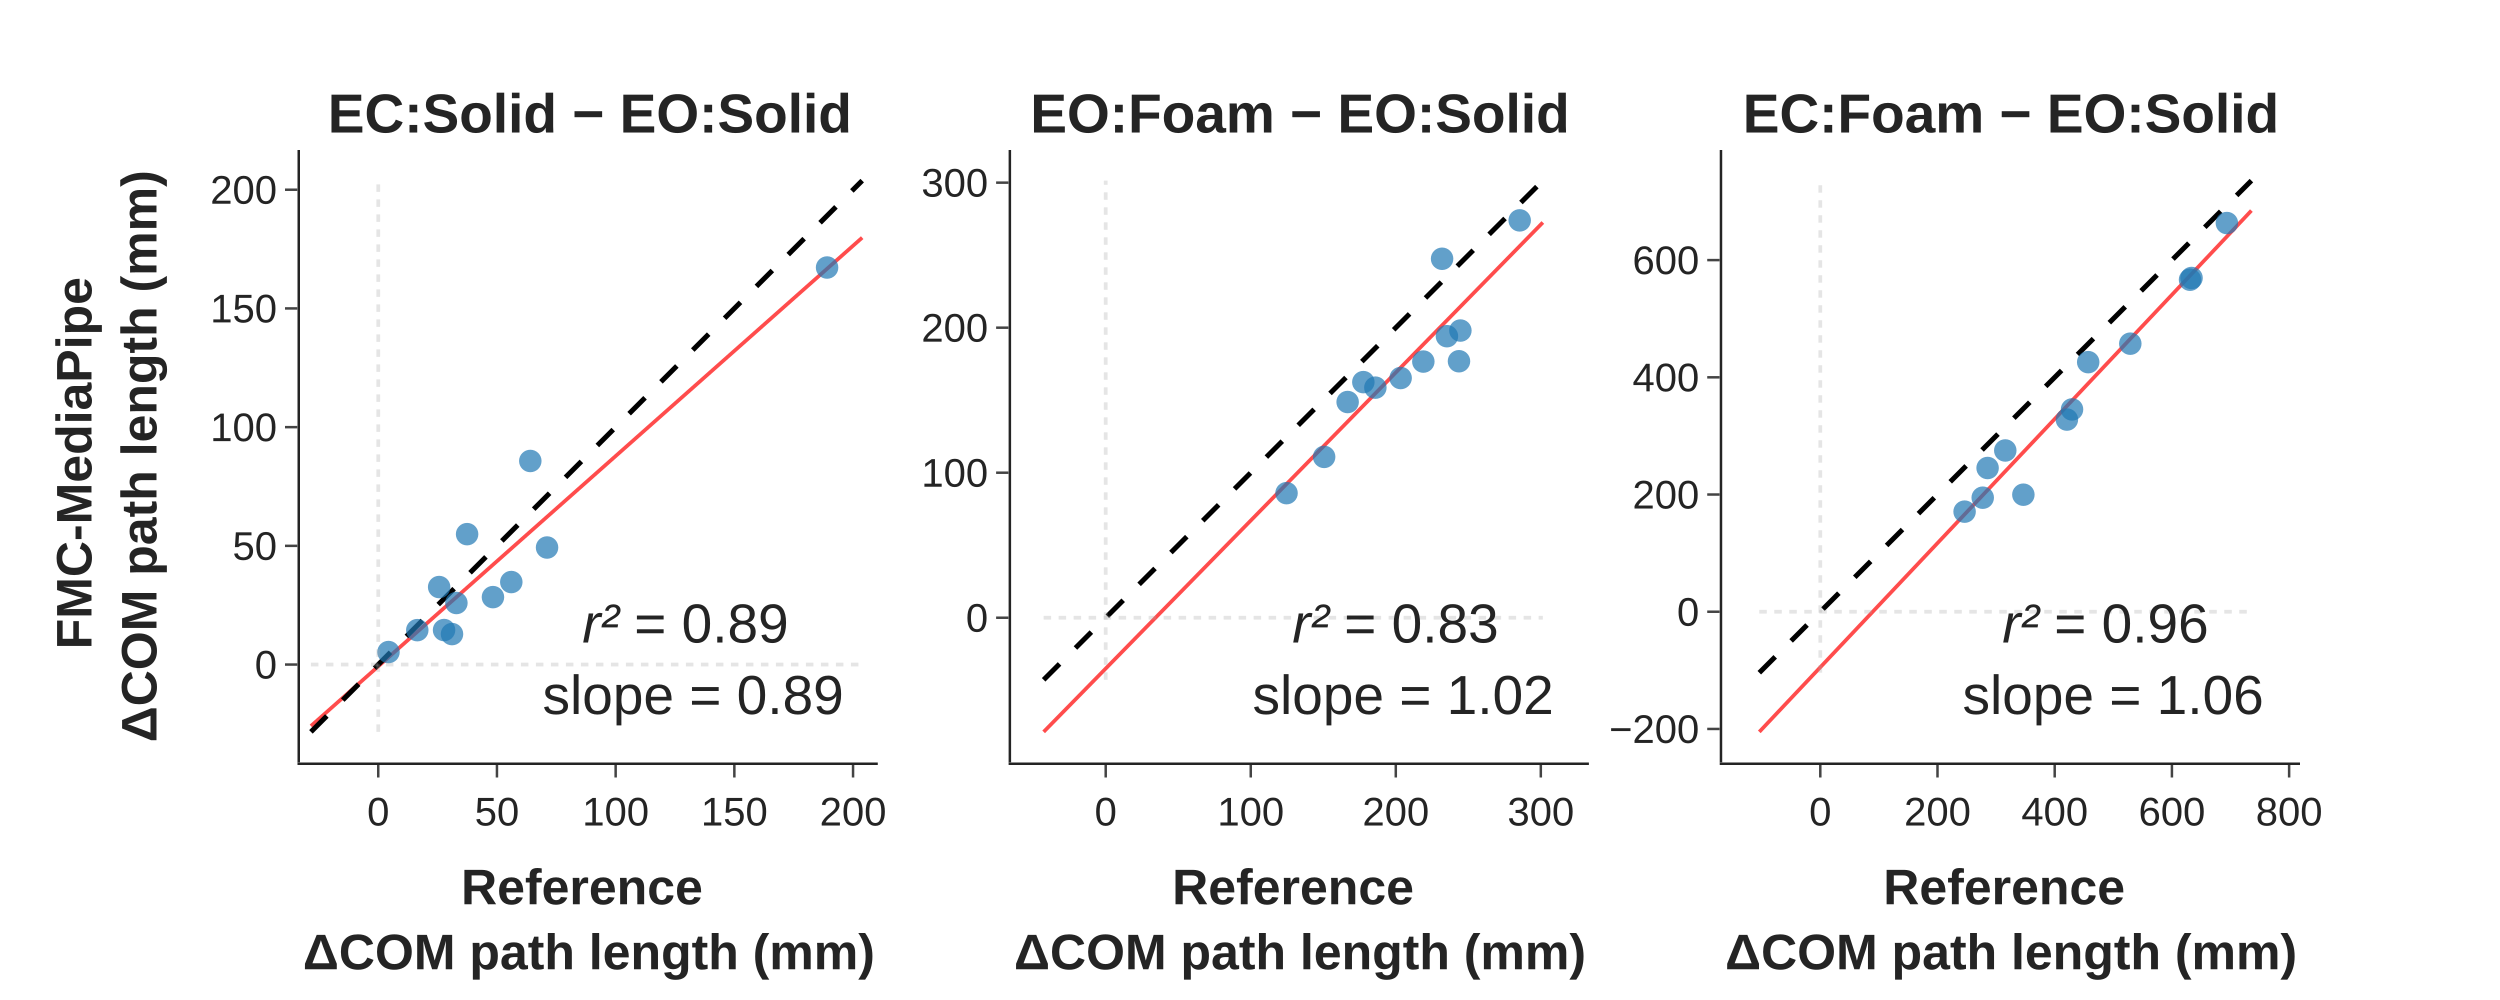
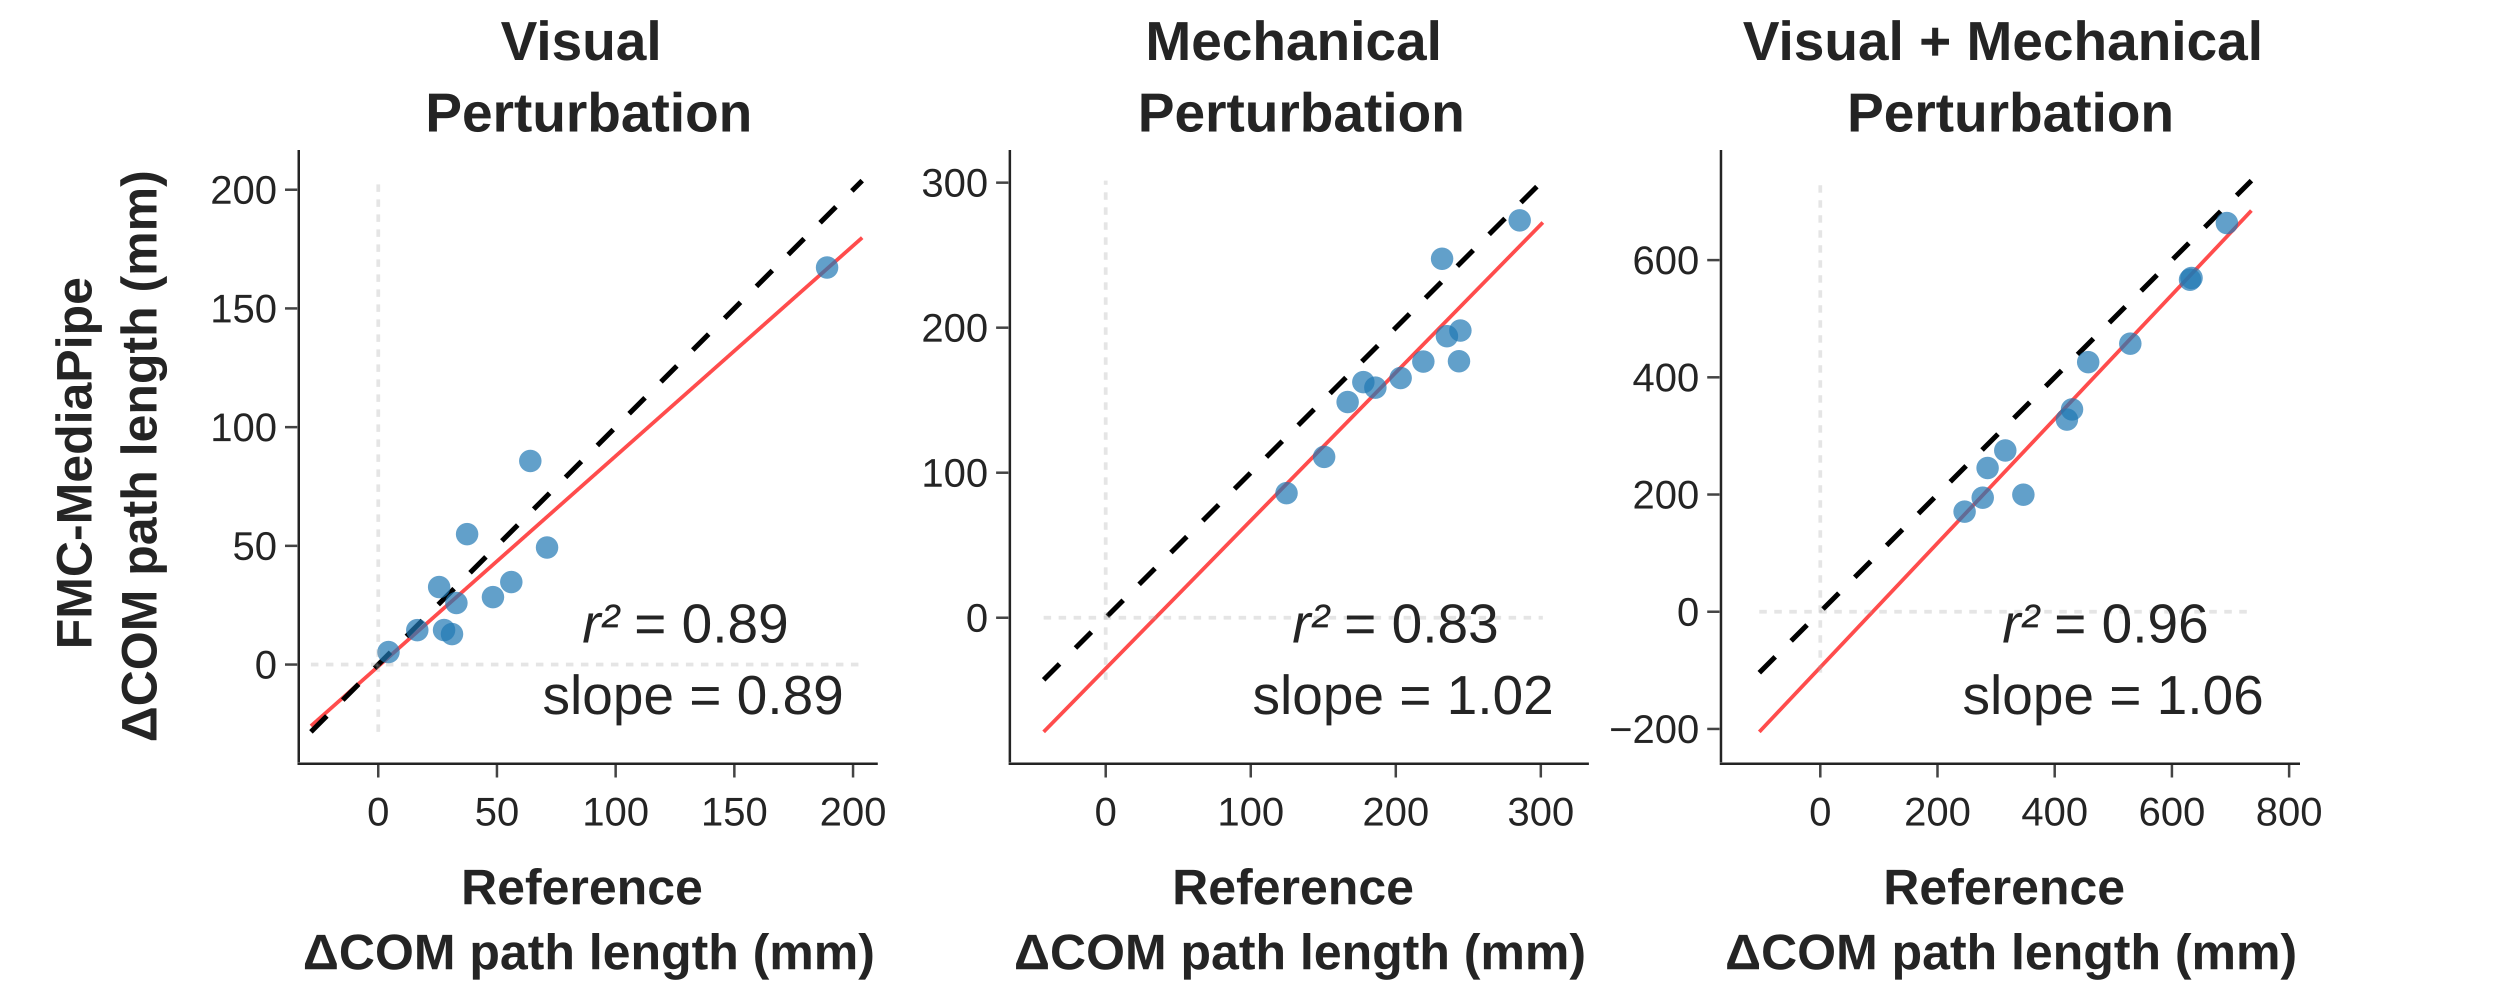
<svg xmlns="http://www.w3.org/2000/svg" class="main-svg" width="3000" height="1200" style="" viewBox="0 0 1000 400">
  <rect x="0" y="0" width="1000" height="400" style="fill: rgb(255, 255, 255); fill-opacity: 1;" />
-   <defs id="defs-e19a13">
+   <defs id="defs-99c107">
    <g class="clips">
-       <clipPath id="clipe19a13xyplot" class="plotclip">
+       <clipPath id="clip99c107xyplot" class="plotclip">
        <rect width="231.111" height="245" />
      </clipPath>
-       <clipPath id="clipe19a13x2y2plot" class="plotclip">
+       <clipPath id="clip99c107x2y2plot" class="plotclip">
        <rect width="231.111" height="245" />
      </clipPath>
-       <clipPath id="clipe19a13x3y3plot" class="plotclip">
+       <clipPath id="clip99c107x3y3plot" class="plotclip">
        <rect width="231.111" height="245" />
      </clipPath>
-       <clipPath class="axesclip" id="clipe19a13x">
+       <clipPath class="axesclip" id="clip99c107x">
        <rect x="120" y="0" width="231.111" height="400" />
      </clipPath>
-       <clipPath class="axesclip" id="clipe19a13y">
+       <clipPath class="axesclip" id="clip99c107y">
        <rect x="0" y="60" width="1000" height="245" />
      </clipPath>
-       <clipPath class="axesclip" id="clipe19a13xy">
+       <clipPath class="axesclip" id="clip99c107xy">
        <rect x="120" y="60" width="231.111" height="245" />
      </clipPath>
-       <clipPath class="axesclip" id="clipe19a13y2">
+       <clipPath class="axesclip" id="clip99c107y2">
        <rect x="0" y="60" width="1000" height="245" />
      </clipPath>
-       <clipPath class="axesclip" id="clipe19a13xy2">
+       <clipPath class="axesclip" id="clip99c107xy2">
        <rect x="120" y="60" width="231.111" height="245" />
      </clipPath>
-       <clipPath class="axesclip" id="clipe19a13y3">
+       <clipPath class="axesclip" id="clip99c107y3">
        <rect x="0" y="60" width="1000" height="245" />
      </clipPath>
-       <clipPath class="axesclip" id="clipe19a13xy3">
+       <clipPath class="axesclip" id="clip99c107xy3">
        <rect x="120" y="60" width="231.111" height="245" />
      </clipPath>
-       <clipPath class="axesclip" id="clipe19a13x2">
+       <clipPath class="axesclip" id="clip99c107x2">
        <rect x="404.444" y="0" width="231.111" height="400" />
      </clipPath>
-       <clipPath class="axesclip" id="clipe19a13x2y">
+       <clipPath class="axesclip" id="clip99c107x2y">
        <rect x="404.444" y="60" width="231.111" height="245" />
      </clipPath>
-       <clipPath class="axesclip" id="clipe19a13x2y2">
+       <clipPath class="axesclip" id="clip99c107x2y2">
        <rect x="404.444" y="60" width="231.111" height="245" />
      </clipPath>
-       <clipPath class="axesclip" id="clipe19a13x2y3">
+       <clipPath class="axesclip" id="clip99c107x2y3">
        <rect x="404.444" y="60" width="231.111" height="245" />
      </clipPath>
-       <clipPath class="axesclip" id="clipe19a13x3">
+       <clipPath class="axesclip" id="clip99c107x3">
        <rect x="688.889" y="0" width="231.111" height="400" />
      </clipPath>
-       <clipPath class="axesclip" id="clipe19a13x3y">
+       <clipPath class="axesclip" id="clip99c107x3y">
        <rect x="688.889" y="60" width="231.111" height="245" />
      </clipPath>
-       <clipPath class="axesclip" id="clipe19a13x3y2">
+       <clipPath class="axesclip" id="clip99c107x3y2">
        <rect x="688.889" y="60" width="231.111" height="245" />
      </clipPath>
-       <clipPath class="axesclip" id="clipe19a13x3y3">
+       <clipPath class="axesclip" id="clip99c107x3y3">
        <rect x="688.889" y="60" width="231.111" height="245" />
      </clipPath>
    </g>
    <g class="gradients" />
    <g class="patterns" />
  </defs>
  <g class="bglayer" />
  <g class="layer-below">
    <g class="imagelayer" />
    <g class="shapelayer" />
  </g>
  <g class="cartesianlayer">
    <g class="subplot xy">
      <g class="layer-subplot">
        <g class="shapelayer" />
        <g class="imagelayer" />
      </g>
      <g class="minor-gridlayer">
        <g class="x" />
        <g class="y" />
      </g>
      <g class="gridlayer">
        <g class="x" />
        <g class="y" />
      </g>
      <g class="zerolinelayer" />
      <g class="layer-between">
        <g class="shapelayer" />
        <g class="imagelayer" />
      </g>
      <path class="xlines-below" />
      <path class="ylines-below" />
      <g class="overlines-below" />
      <g class="xaxislayer-below" />
      <g class="yaxislayer-below" />
      <g class="overaxes-below" />
      <g class="overplot">
-         <g class="xy" transform="translate(120,60)" clip-path="url(#clipe19a13xyplot)">
+         <g class="xy" transform="translate(120,60)" clip-path="url(#clip99c107xyplot)">
          <g class="scatterlayer mlayer">
-             <g class="trace scatter traceb7f8ec" style="stroke-miterlimit: 2; opacity: 0.7;">
+             <g class="trace scatter trace723221" style="stroke-miterlimit: 2; opacity: 0.7;">
              <g class="fills" />
              <g class="errorbars" />
              <g class="lines">
                <path class="js-line" d="M4.37,230.4L224.87,35.06" style="vector-effect: none; fill: none; stroke: rgb(255, 0, 0); stroke-opacity: 1; stroke-width: 1.5px; opacity: 1;" />
              </g>
              <g class="points" />
              <g class="text" />
            </g>
-             <g class="trace scatter trace1cccd8" style="stroke-miterlimit: 2; opacity: 1;">
+             <g class="trace scatter trace7d276e" style="stroke-miterlimit: 2; opacity: 1;">
              <g class="fills" />
              <g class="errorbars" />
              <g class="lines">
                <path class="js-line" d="M4.37,232.75L224.87,12.25" style="vector-effect: none; fill: none; stroke: rgb(0, 0, 0); stroke-opacity: 1; stroke-dasharray: 9px, 9px; stroke-width: 2px; opacity: 1;" />
              </g>
              <g class="points" />
              <g class="text" />
            </g>
-             <g class="trace scatter trace5dbaef" style="stroke-miterlimit: 2; opacity: 1;">
+             <g class="trace scatter trace56e8c5" style="stroke-miterlimit: 2; opacity: 1;">
              <g class="fills" />
              <g class="errorbars" />
              <g class="lines" />
              <g class="points">
                <path class="point" transform="translate(35.4,200.82)" d="M4.5,0A4.5,4.5 0 1,1 0,-4.5A4.5,4.5 0 0,1 4.5,0Z" style="opacity: 0.7; stroke-width: 0px; fill: rgb(31, 119, 180); fill-opacity: 1;" />
                <path class="point" transform="translate(60.8,193.63)" d="M4.5,0A4.5,4.5 0 1,1 0,-4.5A4.5,4.5 0 0,1 4.5,0Z" style="opacity: 0.7; stroke-width: 0px; fill: rgb(31, 119, 180); fill-opacity: 1;" />
                <path class="point" transform="translate(98.82,159.01)" d="M4.5,0A4.5,4.5 0 1,1 0,-4.5A4.5,4.5 0 0,1 4.5,0Z" style="opacity: 0.7; stroke-width: 0px; fill: rgb(31, 119, 180); fill-opacity: 1;" />
                <path class="point" transform="translate(62.56,181.2)" d="M4.5,0A4.5,4.5 0 1,1 0,-4.5A4.5,4.5 0 0,1 4.5,0Z" style="opacity: 0.7; stroke-width: 0px; fill: rgb(31, 119, 180); fill-opacity: 1;" />
                <path class="point" transform="translate(46.91,192.06)" d="M4.5,0A4.5,4.5 0 1,1 0,-4.5A4.5,4.5 0 0,1 4.5,0Z" style="opacity: 0.7; stroke-width: 0px; fill: rgb(31, 119, 180); fill-opacity: 1;" />
                <path class="point" transform="translate(84.52,172.82)" d="M4.5,0A4.5,4.5 0 1,1 0,-4.5A4.5,4.5 0 0,1 4.5,0Z" style="opacity: 0.7; stroke-width: 0px; fill: rgb(31, 119, 180); fill-opacity: 1;" />
                <path class="point" transform="translate(210.83,47.01)" d="M4.5,0A4.5,4.5 0 1,1 0,-4.5A4.5,4.5 0 0,1 4.5,0Z" style="opacity: 0.7; stroke-width: 0px; fill: rgb(31, 119, 180); fill-opacity: 1;" />
                <path class="point" transform="translate(55.66,174.82)" d="M4.5,0A4.5,4.5 0 1,1 0,-4.5A4.5,4.5 0 0,1 4.5,0Z" style="opacity: 0.7; stroke-width: 0px; fill: rgb(31, 119, 180); fill-opacity: 1;" />
                <path class="point" transform="translate(57.62,192.02)" d="M4.5,0A4.5,4.5 0 1,1 0,-4.5A4.5,4.5 0 0,1 4.5,0Z" style="opacity: 0.7; stroke-width: 0px; fill: rgb(31, 119, 180); fill-opacity: 1;" />
                <path class="point" transform="translate(66.84,153.66)" d="M4.5,0A4.5,4.5 0 1,1 0,-4.5A4.5,4.5 0 0,1 4.5,0Z" style="opacity: 0.7; stroke-width: 0px; fill: rgb(31, 119, 180); fill-opacity: 1;" />
                <path class="point" transform="translate(77.18,178.85)" d="M4.5,0A4.5,4.5 0 1,1 0,-4.5A4.5,4.5 0 0,1 4.5,0Z" style="opacity: 0.7; stroke-width: 0px; fill: rgb(31, 119, 180); fill-opacity: 1;" />
                <path class="point" transform="translate(92.12,124.39)" d="M4.5,0A4.5,4.5 0 1,1 0,-4.5A4.5,4.5 0 0,1 4.5,0Z" style="opacity: 0.7; stroke-width: 0px; fill: rgb(31, 119, 180); fill-opacity: 1;" />
              </g>
              <g class="text" />
            </g>
          </g>
        </g>
      </g>
      <path class="xlines-above crisp" d="M119,305.5H351.111" style="fill: none; stroke-width: 1px; stroke: rgb(36, 36, 36); stroke-opacity: 1;" />
      <path class="ylines-above crisp" d="M119.5,60V305" style="fill: none; stroke-width: 1px; stroke: rgb(36, 36, 36); stroke-opacity: 1;" />
      <g class="overlines-above" />
      <g class="xaxislayer-above">
        <path class="xtick ticks crisp" d="M0,306v5" transform="translate(151.3,0)" style="stroke: rgb(68, 68, 68); stroke-opacity: 1; stroke-width: 1px;" />
        <path class="xtick ticks crisp" d="M0,306v5" transform="translate(198.78,0)" style="stroke: rgb(68, 68, 68); stroke-opacity: 1; stroke-width: 1px;" />
        <path class="xtick ticks crisp" d="M0,306v5" transform="translate(246.26,0)" style="stroke: rgb(68, 68, 68); stroke-opacity: 1; stroke-width: 1px;" />
        <path class="xtick ticks crisp" d="M0,306v5" transform="translate(293.74,0)" style="stroke: rgb(68, 68, 68); stroke-opacity: 1; stroke-width: 1px;" />
        <path class="xtick ticks crisp" d="M0,306v5" transform="translate(341.22,0)" style="stroke: rgb(68, 68, 68); stroke-opacity: 1; stroke-width: 1px;" />
        <g class="xtick">
          <text text-anchor="middle" x="0" y="330.2" transform="translate(151.3,0)" style="font-family: Arial; font-size: 16px; fill: rgb(36, 36, 36); fill-opacity: 1; white-space: pre; opacity: 1;">0</text>
        </g>
        <g class="xtick">
          <text text-anchor="middle" x="0" y="330.2" style="font-family: Arial; font-size: 16px; fill: rgb(36, 36, 36); fill-opacity: 1; white-space: pre; opacity: 1;" transform="translate(198.78,0)">50</text>
        </g>
        <g class="xtick">
          <text text-anchor="middle" x="0" y="330.2" style="font-family: Arial; font-size: 16px; fill: rgb(36, 36, 36); fill-opacity: 1; white-space: pre; opacity: 1;" transform="translate(246.26,0)">100</text>
        </g>
        <g class="xtick">
          <text text-anchor="middle" x="0" y="330.2" style="font-family: Arial; font-size: 16px; fill: rgb(36, 36, 36); fill-opacity: 1; white-space: pre; opacity: 1;" transform="translate(293.74,0)">150</text>
        </g>
        <g class="xtick">
          <text text-anchor="middle" x="0" y="330.2" style="font-family: Arial; font-size: 16px; fill: rgb(36, 36, 36); fill-opacity: 1; white-space: pre; opacity: 1;" transform="translate(341.22,0)">200</text>
        </g>
      </g>
      <g class="yaxislayer-above">
        <path class="ytick ticks crisp" d="M119,0h-5" transform="translate(0,265.82)" style="stroke: rgb(68, 68, 68); stroke-opacity: 1; stroke-width: 1px;" />
        <path class="ytick ticks crisp" d="M119,0h-5" transform="translate(0,218.34)" style="stroke: rgb(68, 68, 68); stroke-opacity: 1; stroke-width: 1px;" />
        <path class="ytick ticks crisp" d="M119,0h-5" transform="translate(0,170.86)" style="stroke: rgb(68, 68, 68); stroke-opacity: 1; stroke-width: 1px;" />
        <path class="ytick ticks crisp" d="M119,0h-5" transform="translate(0,123.37)" style="stroke: rgb(68, 68, 68); stroke-opacity: 1; stroke-width: 1px;" />
        <path class="ytick ticks crisp" d="M119,0h-5" transform="translate(0,75.89)" style="stroke: rgb(68, 68, 68); stroke-opacity: 1; stroke-width: 1px;" />
        <g class="ytick">
          <text text-anchor="end" x="110.8" y="5.6" transform="translate(0,265.82)" style="font-family: Arial; font-size: 16px; fill: rgb(36, 36, 36); fill-opacity: 1; white-space: pre; opacity: 1;">0</text>
        </g>
        <g class="ytick">
          <text text-anchor="end" x="110.8" y="5.6" style="font-family: Arial; font-size: 16px; fill: rgb(36, 36, 36); fill-opacity: 1; white-space: pre; opacity: 1;" transform="translate(0,218.34)">50</text>
        </g>
        <g class="ytick">
          <text text-anchor="end" x="110.8" y="5.6" style="font-family: Arial; font-size: 16px; fill: rgb(36, 36, 36); fill-opacity: 1; white-space: pre; opacity: 1;" transform="translate(0,170.86)">100</text>
        </g>
        <g class="ytick">
          <text text-anchor="end" x="110.8" y="5.6" style="font-family: Arial; font-size: 16px; fill: rgb(36, 36, 36); fill-opacity: 1; white-space: pre; opacity: 1;" transform="translate(0,123.37)">150</text>
        </g>
        <g class="ytick">
          <text text-anchor="end" x="110.8" y="5.6" style="font-family: Arial; font-size: 16px; fill: rgb(36, 36, 36); fill-opacity: 1; white-space: pre; opacity: 1;" transform="translate(0,75.89)">200</text>
        </g>
      </g>
      <g class="overaxes-above" />
    </g>
    <g class="subplot x2y2">
      <g class="layer-subplot">
        <g class="shapelayer" />
        <g class="imagelayer" />
      </g>
      <g class="minor-gridlayer">
        <g class="x2" />
        <g class="y2" />
      </g>
      <g class="gridlayer">
        <g class="x2" />
        <g class="y2" />
      </g>
      <g class="zerolinelayer" />
      <g class="layer-between">
        <g class="shapelayer" />
        <g class="imagelayer" />
      </g>
      <path class="xlines-below" />
      <path class="ylines-below" />
      <g class="overlines-below" />
      <g class="xaxislayer-below" />
      <g class="yaxislayer-below" />
      <g class="overaxes-below" />
      <g class="overplot">
-         <g class="x2y2" transform="translate(404.4444,60)" clip-path="url(#clipe19a13x2y2plot)">
+         <g class="x2y2" transform="translate(404.4444,60)" clip-path="url(#clip99c107x2y2plot)">
          <g class="scatterlayer mlayer">
-             <g class="trace scatter trace2839c8" style="stroke-miterlimit: 2; opacity: 0.7;">
+             <g class="trace scatter trace7ed0c8" style="stroke-miterlimit: 2; opacity: 0.7;">
              <g class="fills" />
              <g class="errorbars" />
              <g class="lines">
                <path class="js-line" d="M13.01,232.75L212.69,28.99" style="vector-effect: none; fill: none; stroke: rgb(255, 0, 0); stroke-opacity: 1; stroke-width: 1.5px; opacity: 1;" />
              </g>
              <g class="points" />
              <g class="text" />
            </g>
-             <g class="trace scatter trace9038bc" style="stroke-miterlimit: 2; opacity: 1;">
+             <g class="trace scatter trace3eb576" style="stroke-miterlimit: 2; opacity: 1;">
              <g class="fills" />
              <g class="errorbars" />
              <g class="lines">
                <path class="js-line" d="M13.01,211.93L212.69,12.25" style="vector-effect: none; fill: none; stroke: rgb(0, 0, 0); stroke-opacity: 1; stroke-dasharray: 9px, 9px; stroke-width: 2px; opacity: 1;" />
              </g>
              <g class="points" />
              <g class="text" />
            </g>
-             <g class="trace scatter trace5a0b1b" style="stroke-miterlimit: 2; opacity: 1;">
+             <g class="trace scatter trace68684f" style="stroke-miterlimit: 2; opacity: 1;">
              <g class="fills" />
              <g class="errorbars" />
              <g class="lines" />
              <g class="points">
                <path class="point" transform="translate(179.15,84.5)" d="M4.5,0A4.5,4.5 0 1,1 0,-4.5A4.5,4.5 0 0,1 4.5,0Z" style="opacity: 0.7; stroke-width: 0px; fill: rgb(31, 119, 180); fill-opacity: 1;" />
                <path class="point" transform="translate(155.81,91.21)" d="M4.5,0A4.5,4.5 0 1,1 0,-4.5A4.5,4.5 0 0,1 4.5,0Z" style="opacity: 0.7; stroke-width: 0px; fill: rgb(31, 119, 180); fill-opacity: 1;" />
                <path class="point" transform="translate(203.43,28.15)" d="M4.5,0A4.5,4.5 0 1,1 0,-4.5A4.5,4.5 0 0,1 4.5,0Z" style="opacity: 0.7; stroke-width: 0px; fill: rgb(31, 119, 180); fill-opacity: 1;" />
                <path class="point" transform="translate(172.39,43.51)" d="M4.5,0A4.5,4.5 0 1,1 0,-4.5A4.5,4.5 0 0,1 4.5,0Z" style="opacity: 0.7; stroke-width: 0px; fill: rgb(31, 119, 180); fill-opacity: 1;" />
                <path class="point" transform="translate(125.21,122.76)" d="M4.5,0A4.5,4.5 0 1,1 0,-4.5A4.5,4.5 0 0,1 4.5,0Z" style="opacity: 0.7; stroke-width: 0px; fill: rgb(31, 119, 180); fill-opacity: 1;" />
                <path class="point" transform="translate(110.17,137.26)" d="M4.5,0A4.5,4.5 0 1,1 0,-4.5A4.5,4.5 0 0,1 4.5,0Z" style="opacity: 0.7; stroke-width: 0px; fill: rgb(31, 119, 180); fill-opacity: 1;" />
                <path class="point" transform="translate(179.71,72.22)" d="M4.5,0A4.5,4.5 0 1,1 0,-4.5A4.5,4.5 0 0,1 4.5,0Z" style="opacity: 0.7; stroke-width: 0px; fill: rgb(31, 119, 180); fill-opacity: 1;" />
                <path class="point" transform="translate(140.89,92.85)" d="M4.5,0A4.5,4.5 0 1,1 0,-4.5A4.5,4.5 0 0,1 4.5,0Z" style="opacity: 0.7; stroke-width: 0px; fill: rgb(31, 119, 180); fill-opacity: 1;" />
                <path class="point" transform="translate(145.7,95.06)" d="M4.5,0A4.5,4.5 0 1,1 0,-4.5A4.5,4.5 0 0,1 4.5,0Z" style="opacity: 0.7; stroke-width: 0px; fill: rgb(31, 119, 180); fill-opacity: 1;" />
                <path class="point" transform="translate(134.61,100.81)" d="M4.5,0A4.5,4.5 0 1,1 0,-4.5A4.5,4.5 0 0,1 4.5,0Z" style="opacity: 0.7; stroke-width: 0px; fill: rgb(31, 119, 180); fill-opacity: 1;" />
                <path class="point" transform="translate(174.33,74.48)" d="M4.5,0A4.5,4.5 0 1,1 0,-4.5A4.5,4.5 0 0,1 4.5,0Z" style="opacity: 0.7; stroke-width: 0px; fill: rgb(31, 119, 180); fill-opacity: 1;" />
                <path class="point" transform="translate(164.89,84.63)" d="M4.5,0A4.5,4.5 0 1,1 0,-4.5A4.5,4.5 0 0,1 4.5,0Z" style="opacity: 0.7; stroke-width: 0px; fill: rgb(31, 119, 180); fill-opacity: 1;" />
              </g>
              <g class="text" />
            </g>
          </g>
        </g>
      </g>
      <path class="xlines-above crisp" d="M403.444,305.5H635.556" style="fill: none; stroke-width: 1px; stroke: rgb(36, 36, 36); stroke-opacity: 1;" />
      <path class="ylines-above crisp" d="M403.944,60V305" style="fill: none; stroke-width: 1px; stroke: rgb(36, 36, 36); stroke-opacity: 1;" />
      <g class="overlines-above" />
      <g class="xaxislayer-above">
        <path class="x2tick ticks crisp" d="M0,306v5" transform="translate(442.2844,0)" style="stroke: rgb(68, 68, 68); stroke-opacity: 1; stroke-width: 1px;" />
        <path class="x2tick ticks crisp" d="M0,306v5" transform="translate(500.3044,0)" style="stroke: rgb(68, 68, 68); stroke-opacity: 1; stroke-width: 1px;" />
        <path class="x2tick ticks crisp" d="M0,306v5" transform="translate(558.3144,0)" style="stroke: rgb(68, 68, 68); stroke-opacity: 1; stroke-width: 1px;" />
        <path class="x2tick ticks crisp" d="M0,306v5" transform="translate(616.3244,0)" style="stroke: rgb(68, 68, 68); stroke-opacity: 1; stroke-width: 1px;" />
        <g class="x2tick">
          <text text-anchor="middle" x="0" y="330.2" transform="translate(442.2844,0)" style="font-family: Arial; font-size: 16px; fill: rgb(36, 36, 36); fill-opacity: 1; white-space: pre; opacity: 1;">0</text>
        </g>
        <g class="x2tick">
          <text text-anchor="middle" x="0" y="330.2" style="font-family: Arial; font-size: 16px; fill: rgb(36, 36, 36); fill-opacity: 1; white-space: pre; opacity: 1;" transform="translate(500.3044,0)">100</text>
        </g>
        <g class="x2tick">
          <text text-anchor="middle" x="0" y="330.2" style="font-family: Arial; font-size: 16px; fill: rgb(36, 36, 36); fill-opacity: 1; white-space: pre; opacity: 1;" transform="translate(558.3144,0)">200</text>
        </g>
        <g class="x2tick">
          <text text-anchor="middle" x="0" y="330.2" style="font-family: Arial; font-size: 16px; fill: rgb(36, 36, 36); fill-opacity: 1; white-space: pre; opacity: 1;" transform="translate(616.3244,0)">300</text>
        </g>
      </g>
      <g class="yaxislayer-above">
        <path class="y2tick ticks crisp" d="M403.444,0h-5" transform="translate(0,247.09)" style="stroke: rgb(68, 68, 68); stroke-opacity: 1; stroke-width: 1px;" />
        <path class="y2tick ticks crisp" d="M403.444,0h-5" transform="translate(0,189.08)" style="stroke: rgb(68, 68, 68); stroke-opacity: 1; stroke-width: 1px;" />
        <path class="y2tick ticks crisp" d="M403.444,0h-5" transform="translate(0,131.07)" style="stroke: rgb(68, 68, 68); stroke-opacity: 1; stroke-width: 1px;" />
        <path class="y2tick ticks crisp" d="M403.444,0h-5" transform="translate(0,73.06)" style="stroke: rgb(68, 68, 68); stroke-opacity: 1; stroke-width: 1px;" />
        <g class="y2tick">
          <text text-anchor="end" x="395.244" y="5.6" transform="translate(0,247.09)" style="font-family: Arial; font-size: 16px; fill: rgb(36, 36, 36); fill-opacity: 1; white-space: pre; opacity: 1;">0</text>
        </g>
        <g class="y2tick">
          <text text-anchor="end" x="395.244" y="5.6" style="font-family: Arial; font-size: 16px; fill: rgb(36, 36, 36); fill-opacity: 1; white-space: pre; opacity: 1;" transform="translate(0,189.08)">100</text>
        </g>
        <g class="y2tick">
          <text text-anchor="end" x="395.244" y="5.6" style="font-family: Arial; font-size: 16px; fill: rgb(36, 36, 36); fill-opacity: 1; white-space: pre; opacity: 1;" transform="translate(0,131.07)">200</text>
        </g>
        <g class="y2tick">
          <text text-anchor="end" x="395.244" y="5.6" style="font-family: Arial; font-size: 16px; fill: rgb(36, 36, 36); fill-opacity: 1; white-space: pre; opacity: 1;" transform="translate(0,73.06)">300</text>
        </g>
      </g>
      <g class="overaxes-above" />
    </g>
    <g class="subplot x3y3">
      <g class="layer-subplot">
        <g class="shapelayer" />
        <g class="imagelayer" />
      </g>
      <g class="minor-gridlayer">
        <g class="x3" />
        <g class="y3" />
      </g>
      <g class="gridlayer">
        <g class="x3" />
        <g class="y3" />
      </g>
      <g class="zerolinelayer" />
      <g class="layer-between">
        <g class="shapelayer" />
        <g class="imagelayer" />
      </g>
      <path class="xlines-below" />
      <path class="ylines-below" />
      <g class="overlines-below" />
      <g class="xaxislayer-below" />
      <g class="yaxislayer-below" />
      <g class="overaxes-below" />
      <g class="overplot">
-         <g class="x3y3" transform="translate(688.8889,60)" clip-path="url(#clipe19a13x3y3plot)">
+         <g class="x3y3" transform="translate(688.8889,60)" clip-path="url(#clip99c107x3y3plot)">
          <g class="scatterlayer mlayer">
-             <g class="trace scatter traceedbae5" style="stroke-miterlimit: 2; opacity: 0.7;">
+             <g class="trace scatter trace5c3fe1" style="stroke-miterlimit: 2; opacity: 0.7;">
              <g class="fills" />
              <g class="errorbars" />
              <g class="lines">
                <path class="js-line" d="M14.83,232.75L211.67,24.23" style="vector-effect: none; fill: none; stroke: rgb(255, 0, 0); stroke-opacity: 1; stroke-width: 1.5px; opacity: 1;" />
              </g>
              <g class="points" />
              <g class="text" />
            </g>
-             <g class="trace scatter trace4b6873" style="stroke-miterlimit: 2; opacity: 1;">
+             <g class="trace scatter tracee5094d" style="stroke-miterlimit: 2; opacity: 1;">
              <g class="fills" />
              <g class="errorbars" />
              <g class="lines">
                <path class="js-line" d="M14.83,209.09L211.67,12.25" style="vector-effect: none; fill: none; stroke: rgb(0, 0, 0); stroke-opacity: 1; stroke-dasharray: 9px, 9px; stroke-width: 2px; opacity: 1;" />
              </g>
              <g class="points" />
              <g class="text" />
            </g>
-             <g class="trace scatter trace3fe18a" style="stroke-miterlimit: 2; opacity: 1;">
+             <g class="trace scatter tracecb0cb4" style="stroke-miterlimit: 2; opacity: 1;">
              <g class="fills" />
              <g class="errorbars" />
              <g class="lines" />
              <g class="points">
                <path class="point" transform="translate(137.87,107.83)" d="M4.5,0A4.5,4.5 0 1,1 0,-4.5A4.5,4.5 0 0,1 4.5,0Z" style="opacity: 0.7; stroke-width: 0px; fill: rgb(31, 119, 180); fill-opacity: 1;" />
                <path class="point" transform="translate(139.92,103.77)" d="M4.5,0A4.5,4.5 0 1,1 0,-4.5A4.5,4.5 0 0,1 4.5,0Z" style="opacity: 0.7; stroke-width: 0px; fill: rgb(31, 119, 180); fill-opacity: 1;" />
                <path class="point" transform="translate(201.86,29.22)" d="M4.5,0A4.5,4.5 0 1,1 0,-4.5A4.5,4.5 0 0,1 4.5,0Z" style="opacity: 0.7; stroke-width: 0px; fill: rgb(31, 119, 180); fill-opacity: 1;" />
                <path class="point" transform="translate(187.12,51.89)" d="M4.5,0A4.5,4.5 0 1,1 0,-4.5A4.5,4.5 0 0,1 4.5,0Z" style="opacity: 0.7; stroke-width: 0px; fill: rgb(31, 119, 180); fill-opacity: 1;" />
                <path class="point" transform="translate(96.95,144.66)" d="M4.5,0A4.5,4.5 0 1,1 0,-4.5A4.5,4.5 0 0,1 4.5,0Z" style="opacity: 0.7; stroke-width: 0px; fill: rgb(31, 119, 180); fill-opacity: 1;" />
                <path class="point" transform="translate(120.46,137.88)" d="M4.5,0A4.5,4.5 0 1,1 0,-4.5A4.5,4.5 0 0,1 4.5,0Z" style="opacity: 0.7; stroke-width: 0px; fill: rgb(31, 119, 180); fill-opacity: 1;" />
                <path class="point" transform="translate(187.73,51.2)" d="M4.5,0A4.5,4.5 0 1,1 0,-4.5A4.5,4.5 0 0,1 4.5,0Z" style="opacity: 0.7; stroke-width: 0px; fill: rgb(31, 119, 180); fill-opacity: 1;" />
                <path class="point" transform="translate(106.15,127.2)" d="M4.5,0A4.5,4.5 0 1,1 0,-4.5A4.5,4.5 0 0,1 4.5,0Z" style="opacity: 0.7; stroke-width: 0px; fill: rgb(31, 119, 180); fill-opacity: 1;" />
                <path class="point" transform="translate(104.2,139.08)" d="M4.5,0A4.5,4.5 0 1,1 0,-4.5A4.5,4.5 0 0,1 4.5,0Z" style="opacity: 0.7; stroke-width: 0px; fill: rgb(31, 119, 180); fill-opacity: 1;" />
                <path class="point" transform="translate(113.22,120.19)" d="M4.5,0A4.5,4.5 0 1,1 0,-4.5A4.5,4.5 0 0,1 4.5,0Z" style="opacity: 0.7; stroke-width: 0px; fill: rgb(31, 119, 180); fill-opacity: 1;" />
                <path class="point" transform="translate(163.23,77.47)" d="M4.5,0A4.5,4.5 0 1,1 0,-4.5A4.5,4.5 0 0,1 4.5,0Z" style="opacity: 0.7; stroke-width: 0px; fill: rgb(31, 119, 180); fill-opacity: 1;" />
                <path class="point" transform="translate(146.39,84.86)" d="M4.5,0A4.5,4.5 0 1,1 0,-4.5A4.5,4.5 0 0,1 4.5,0Z" style="opacity: 0.7; stroke-width: 0px; fill: rgb(31, 119, 180); fill-opacity: 1;" />
              </g>
              <g class="text" />
            </g>
          </g>
        </g>
      </g>
      <path class="xlines-above crisp" d="M687.889,305.5H920" style="fill: none; stroke-width: 1px; stroke: rgb(36, 36, 36); stroke-opacity: 1;" />
      <path class="ylines-above crisp" d="M688.389,60V305" style="fill: none; stroke-width: 1px; stroke: rgb(36, 36, 36); stroke-opacity: 1;" />
      <g class="overlines-above" />
      <g class="xaxislayer-above">
        <path class="x3tick ticks crisp" d="M0,306v5" transform="translate(728.1189,0)" style="stroke: rgb(68, 68, 68); stroke-opacity: 1; stroke-width: 1px;" />
        <path class="x3tick ticks crisp" d="M0,306v5" transform="translate(774.9989,0)" style="stroke: rgb(68, 68, 68); stroke-opacity: 1; stroke-width: 1px;" />
        <path class="x3tick ticks crisp" d="M0,306v5" transform="translate(821.8789,0)" style="stroke: rgb(68, 68, 68); stroke-opacity: 1; stroke-width: 1px;" />
        <path class="x3tick ticks crisp" d="M0,306v5" transform="translate(868.7689,0)" style="stroke: rgb(68, 68, 68); stroke-opacity: 1; stroke-width: 1px;" />
        <path class="x3tick ticks crisp" d="M0,306v5" transform="translate(915.6489,0)" style="stroke: rgb(68, 68, 68); stroke-opacity: 1; stroke-width: 1px;" />
        <g class="x3tick">
          <text text-anchor="middle" x="0" y="330.2" transform="translate(728.1189,0)" style="font-family: Arial; font-size: 16px; fill: rgb(36, 36, 36); fill-opacity: 1; white-space: pre; opacity: 1;">0</text>
        </g>
        <g class="x3tick">
          <text text-anchor="middle" x="0" y="330.2" style="font-family: Arial; font-size: 16px; fill: rgb(36, 36, 36); fill-opacity: 1; white-space: pre; opacity: 1;" transform="translate(774.9989,0)">200</text>
        </g>
        <g class="x3tick">
          <text text-anchor="middle" x="0" y="330.2" style="font-family: Arial; font-size: 16px; fill: rgb(36, 36, 36); fill-opacity: 1; white-space: pre; opacity: 1;" transform="translate(821.8789,0)">400</text>
        </g>
        <g class="x3tick">
          <text text-anchor="middle" x="0" y="330.2" style="font-family: Arial; font-size: 16px; fill: rgb(36, 36, 36); fill-opacity: 1; white-space: pre; opacity: 1;" transform="translate(868.7689,0)">600</text>
        </g>
        <g class="x3tick">
          <text text-anchor="middle" x="0" y="330.2" style="font-family: Arial; font-size: 16px; fill: rgb(36, 36, 36); fill-opacity: 1; white-space: pre; opacity: 1;" transform="translate(915.6489,0)">800</text>
        </g>
      </g>
      <g class="yaxislayer-above">
        <path class="y3tick ticks crisp" d="M687.889,0h-5" transform="translate(0,291.58)" style="stroke: rgb(68, 68, 68); stroke-opacity: 1; stroke-width: 1px;" />
        <path class="y3tick ticks crisp" d="M687.889,0h-5" transform="translate(0,244.69)" style="stroke: rgb(68, 68, 68); stroke-opacity: 1; stroke-width: 1px;" />
        <path class="y3tick ticks crisp" d="M687.889,0h-5" transform="translate(0,197.81)" style="stroke: rgb(68, 68, 68); stroke-opacity: 1; stroke-width: 1px;" />
        <path class="y3tick ticks crisp" d="M687.889,0h-5" transform="translate(0,150.93)" style="stroke: rgb(68, 68, 68); stroke-opacity: 1; stroke-width: 1px;" />
        <path class="y3tick ticks crisp" d="M687.889,0h-5" transform="translate(0,104.04)" style="stroke: rgb(68, 68, 68); stroke-opacity: 1; stroke-width: 1px;" />
        <g class="y3tick">
          <text text-anchor="end" x="679.689" y="5.6" transform="translate(0,291.58)" style="font-family: Arial; font-size: 16px; fill: rgb(36, 36, 36); fill-opacity: 1; white-space: pre; opacity: 1;">−200</text>
        </g>
        <g class="y3tick">
          <text text-anchor="end" x="679.689" y="5.6" style="font-family: Arial; font-size: 16px; fill: rgb(36, 36, 36); fill-opacity: 1; white-space: pre; opacity: 1;" transform="translate(0,244.69)">0</text>
        </g>
        <g class="y3tick">
          <text text-anchor="end" x="679.689" y="5.6" style="font-family: Arial; font-size: 16px; fill: rgb(36, 36, 36); fill-opacity: 1; white-space: pre; opacity: 1;" transform="translate(0,197.81)">200</text>
        </g>
        <g class="y3tick">
          <text text-anchor="end" x="679.689" y="5.6" style="font-family: Arial; font-size: 16px; fill: rgb(36, 36, 36); fill-opacity: 1; white-space: pre; opacity: 1;" transform="translate(0,150.93)">400</text>
        </g>
        <g class="y3tick">
          <text text-anchor="end" x="679.689" y="5.6" style="font-family: Arial; font-size: 16px; fill: rgb(36, 36, 36); fill-opacity: 1; white-space: pre; opacity: 1;" transform="translate(0,104.04)">600</text>
        </g>
      </g>
      <g class="overaxes-above" />
    </g>
  </g>
  <g class="polarlayer" />
  <g class="smithlayer" />
  <g class="ternarylayer" />
  <g class="geolayer" />
  <g class="funnelarealayer" />
  <g class="pielayer" />
  <g class="iciclelayer" />
  <g class="treemaplayer" />
  <g class="sunburstlayer" />
  <g class="glimages" />
-   <defs id="topdefs-e19a13">
+   <defs id="topdefs-99c107">
    <g class="clips" />
  </defs>
  <g class="layer-above">
    <g class="imagelayer" />
    <g class="shapelayer">
-       <g class="shape-group" data-index="0" clip-path="url(#clipe19a13xy)">
+       <g class="shape-group" data-index="0" clip-path="url(#clip99c107xy)">
        <path data-index="0" fill-rule="evenodd" d="M124.37,265.82L344.87,265.82" style="opacity: 0.3; stroke: rgb(169, 169, 169); stroke-opacity: 1; fill: rgb(0, 0, 0); fill-opacity: 1; stroke-dasharray: 3px, 3px; stroke-width: 1.5px;" />
      </g>
-       <g class="shape-group" data-index="1" clip-path="url(#clipe19a13xy)">
+       <g class="shape-group" data-index="1" clip-path="url(#clip99c107xy)">
        <path data-index="1" fill-rule="evenodd" d="M151.3,292.75L151.3,72.25" style="opacity: 0.3; stroke: rgb(169, 169, 169); stroke-opacity: 1; fill: rgb(0, 0, 0); fill-opacity: 1; stroke-dasharray: 3px, 3px; stroke-width: 1.5px;" />
      </g>
-       <g class="shape-group" data-index="2" clip-path="url(#clipe19a13x2y2)">
+       <g class="shape-group" data-index="2" clip-path="url(#clip99c107x2y2)">
        <path data-index="2" fill-rule="evenodd" d="M417.454,247.09L617.134,247.09" style="opacity: 0.3; stroke: rgb(169, 169, 169); stroke-opacity: 1; fill: rgb(0, 0, 0); fill-opacity: 1; stroke-dasharray: 3px, 3px; stroke-width: 1.5px;" />
      </g>
-       <g class="shape-group" data-index="3" clip-path="url(#clipe19a13x2y2)">
+       <g class="shape-group" data-index="3" clip-path="url(#clip99c107x2y2)">
        <path data-index="3" fill-rule="evenodd" d="M442.284,271.93L442.284,72.25" style="opacity: 0.3; stroke: rgb(169, 169, 169); stroke-opacity: 1; fill: rgb(0, 0, 0); fill-opacity: 1; stroke-dasharray: 3px, 3px; stroke-width: 1.5px;" />
      </g>
-       <g class="shape-group" data-index="4" clip-path="url(#clipe19a13x3y3)">
+       <g class="shape-group" data-index="4" clip-path="url(#clip99c107x3y3)">
        <path data-index="4" fill-rule="evenodd" d="M703.719,244.69L900.559,244.69" style="opacity: 0.3; stroke: rgb(169, 169, 169); stroke-opacity: 1; fill: rgb(0, 0, 0); fill-opacity: 1; stroke-dasharray: 3px, 3px; stroke-width: 1.5px;" />
      </g>
-       <g class="shape-group" data-index="5" clip-path="url(#clipe19a13x3y3)">
+       <g class="shape-group" data-index="5" clip-path="url(#clip99c107x3y3)">
        <path data-index="5" fill-rule="evenodd" d="M728.119,269.09L728.119,72.25" style="opacity: 0.3; stroke: rgb(169, 169, 169); stroke-opacity: 1; fill: rgb(0, 0, 0); fill-opacity: 1; stroke-dasharray: 3px, 3px; stroke-width: 1.5px;" />
      </g>
    </g>
  </g>
  <g class="infolayer">
    <g class="g-gtitle" />
    <g class="g-xtitle">
      <text class="xtitle" x="235.556" y="361.703" text-anchor="middle" style="opacity: 1; font-family: Arial; font-size: 20px; fill: rgb(36, 36, 36); fill-opacity: 1; white-space: pre;">
        <tspan class="line" dy="0em" x="235.556" y="361.703">
          <tspan style="font-weight:bold"> Reference </tspan>
        </tspan>
        <tspan class="line" dy="1.3em" x="235.556" y="361.703">
          <tspan style="font-weight:bold"> ΔCOM path length (mm) </tspan>
        </tspan>
      </text>
    </g>
    <g class="g-x2title">
      <text class="x2title" x="520" y="361.703" text-anchor="middle" style="opacity: 1; font-family: Arial; font-size: 20px; fill: rgb(36, 36, 36); fill-opacity: 1; white-space: pre;">
        <tspan class="line" dy="0em" x="520" y="361.703">
          <tspan style="font-weight:bold"> Reference </tspan>
        </tspan>
        <tspan class="line" dy="1.3em" x="520" y="361.703">
          <tspan style="font-weight:bold"> ΔCOM path length (mm) </tspan>
        </tspan>
      </text>
    </g>
    <g class="g-x3title">
      <text class="x3title" x="804.444" y="361.703" text-anchor="middle" style="opacity: 1; font-family: Arial; font-size: 20px; fill: rgb(36, 36, 36); fill-opacity: 1; white-space: pre;">
        <tspan class="line" dy="0em" x="804.444" y="361.703">
          <tspan style="font-weight:bold"> Reference </tspan>
        </tspan>
        <tspan class="line" dy="1.3em" x="804.444" y="361.703">
          <tspan style="font-weight:bold"> ΔCOM path length (mm) </tspan>
        </tspan>
      </text>
    </g>
    <g class="g-ytitle">
      <text class="ytitle" transform="rotate(-90,36.59375,182.5)" x="36.594" y="182.5" text-anchor="middle" style="opacity: 1; font-family: Arial; font-size: 20px; fill: rgb(36, 36, 36); fill-opacity: 1; white-space: pre;">
        <tspan class="line" dy="0em" x="36.594" y="182.5">
          <tspan style="font-weight:bold">FMC-MediaPipe</tspan>
        </tspan>
        <tspan class="line" dy="1.3em" x="36.594" y="182.5">
          <tspan style="font-weight:bold">ΔCOM path length (mm)</tspan>
        </tspan>
      </text>
    </g>
    <g class="g-y2title" />
    <g class="g-y3title" />
    <g class="annotation" data-index="0" style="opacity: 1;">
-       <g class="annotation-text-g" transform="rotate(0,235.5556,45.5)">
-         <g class="cursor-pointer" transform="translate(123,31)">
-           <rect class="bg" x="0.5" y="0.5" width="225" height="28" style="stroke-width: 1px; stroke: rgb(0, 0, 0); stroke-opacity: 0; fill: rgb(0, 0, 0); fill-opacity: 0;" />
-           <text class="annotation-text" text-anchor="middle" x="112.938" y="22" style="font-family: Arial; font-size: 22px; fill: rgb(36, 36, 36); fill-opacity: 1; white-space: pre;">
-             <tspan style="font-weight:bold"> EC:Solid − EO:Solid </tspan>
+       <g class="annotation-text-g" transform="rotate(0,235.5556,31)">
+         <g class="cursor-pointer" transform="translate(162,2)">
+           <rect class="bg" x="0.5" y="0.5" width="146" height="57" style="stroke-width: 1px; stroke: rgb(0, 0, 0); stroke-opacity: 0; fill: rgb(0, 0, 0); fill-opacity: 0;" />
+           <text class="annotation-text" text-anchor="middle" x="73.516" y="22" style="font-family: Arial; font-size: 22px; fill: rgb(36, 36, 36); fill-opacity: 1; white-space: pre;">
+             <tspan class="line" dy="0em" x="73.516" y="22">
+               <tspan style="font-weight:bold"> Visual </tspan>
+             </tspan>
+             <tspan class="line" dy="1.3em" x="73.516" y="22">
+               <tspan style="font-weight:bold"> Perturbation </tspan>
+             </tspan>
          </text>
        </g>
      </g>
    </g>
    <g class="annotation" data-index="1" style="opacity: 1;">
-       <g class="annotation-text-g" transform="rotate(0,520,45.5)">
-         <g class="cursor-pointer" transform="translate(404,31)">
-           <rect class="bg" x="0.5" y="0.5" width="231" height="28" style="stroke-width: 1px; stroke: rgb(0, 0, 0); stroke-opacity: 0; fill: rgb(0, 0, 0); fill-opacity: 0;" />
-           <text class="annotation-text" text-anchor="middle" x="116" y="22" style="font-family: Arial; font-size: 22px; fill: rgb(36, 36, 36); fill-opacity: 1; white-space: pre;">
-             <tspan style="font-weight:bold"> EO:Foam − EO:Solid </tspan>
+       <g class="annotation-text-g" transform="rotate(0,520,31)">
+         <g class="cursor-pointer" transform="translate(447,2)">
+           <rect class="bg" x="0.5" y="0.5" width="146" height="57" style="stroke-width: 1px; stroke: rgb(0, 0, 0); stroke-opacity: 0; fill: rgb(0, 0, 0); fill-opacity: 0;" />
+           <text class="annotation-text" text-anchor="middle" x="73.516" y="22" style="font-family: Arial; font-size: 22px; fill: rgb(36, 36, 36); fill-opacity: 1; white-space: pre;">
+             <tspan class="line" dy="0em" x="73.516" y="22">
+               <tspan style="font-weight:bold"> Mechanical </tspan>
+             </tspan>
+             <tspan class="line" dy="1.3em" x="73.516" y="22">
+               <tspan style="font-weight:bold"> Perturbation </tspan>
+             </tspan>
          </text>
        </g>
      </g>
    </g>
    <g class="annotation" data-index="2" style="opacity: 1;">
-       <g class="annotation-text-g" transform="rotate(0,804.4444,45.5)">
-         <g class="cursor-pointer" transform="translate(689,31)">
-           <rect class="bg" x="0.5" y="0.5" width="230" height="28" style="stroke-width: 1px; stroke: rgb(0, 0, 0); stroke-opacity: 0; fill: rgb(0, 0, 0); fill-opacity: 0;" />
-           <text class="annotation-text" text-anchor="middle" x="115.375" y="22" style="font-family: Arial; font-size: 22px; fill: rgb(36, 36, 36); fill-opacity: 1; white-space: pre;">
-             <tspan style="font-weight:bold"> EC:Foam − EO:Solid </tspan>
+       <g class="annotation-text-g" transform="rotate(0,804.4444,31)">
+         <g class="cursor-pointer" transform="translate(689,2)">
+           <rect class="bg" x="0.5" y="0.5" width="229" height="57" style="stroke-width: 1px; stroke: rgb(0, 0, 0); stroke-opacity: 0; fill: rgb(0, 0, 0); fill-opacity: 0;" />
+           <text class="annotation-text" text-anchor="middle" x="115.219" y="22" style="font-family: Arial; font-size: 22px; fill: rgb(36, 36, 36); fill-opacity: 1; white-space: pre;">
+             <tspan class="line" dy="0em" x="115.219" y="22">
+               <tspan style="font-weight:bold"> Visual + Mechanical  </tspan>
+             </tspan>
+             <tspan class="line" dy="1.3em" x="115.219" y="22">
+               <tspan style="font-weight:bold"> Perturbation </tspan>
+             </tspan>
          </text>
        </g>
      </g>
    </g>
    <g class="annotation" data-index="3" style="opacity: 1;">
      <g class="annotation-text-g" transform="rotate(0,277.0556,263.75)">
        <g class="cursor-pointer" transform="translate(215,235)">
          <rect class="bg" x="0.5" y="0.5" width="124" height="57" style="stroke-width: 1px; stroke: rgb(0, 0, 0); stroke-opacity: 0; fill: rgb(0, 0, 0); fill-opacity: 0;" />
          <text class="annotation-text" text-anchor="middle" x="62.25" y="22" style="font-family: Arial; font-size: 22px; fill: rgb(36, 36, 36); fill-opacity: 1; white-space: pre;">
            <tspan class="line" dy="0em" x="62.25" y="22">
              <tspan style="font-style:italic">r²</tspan> = 0.89</tspan>
            <tspan class="line" dy="1.3em" x="62.25" y="22">slope = 0.89</tspan>
          </text>
        </g>
      </g>
    </g>
    <g class="annotation" data-index="4" style="opacity: 1;">
      <g class="annotation-text-g" transform="rotate(0,561.5,263.75)">
        <g class="cursor-pointer" transform="translate(499,235)">
          <rect class="bg" x="0.5" y="0.5" width="124" height="57" style="stroke-width: 1px; stroke: rgb(0, 0, 0); stroke-opacity: 0; fill: rgb(0, 0, 0); fill-opacity: 0;" />
          <text class="annotation-text" text-anchor="middle" x="62.25" y="22" style="font-family: Arial; font-size: 22px; fill: rgb(36, 36, 36); fill-opacity: 1; white-space: pre;">
            <tspan class="line" dy="0em" x="62.25" y="22">
              <tspan style="font-style:italic">r²</tspan> = 0.83</tspan>
            <tspan class="line" dy="1.3em" x="62.25" y="22">slope = 1.02</tspan>
          </text>
        </g>
      </g>
    </g>
    <g class="annotation" data-index="5" style="opacity: 1;">
      <g class="annotation-text-g" transform="rotate(0,845.9444,263.75)">
        <g class="cursor-pointer" transform="translate(783,235)">
          <rect class="bg" x="0.5" y="0.5" width="124" height="57" style="stroke-width: 1px; stroke: rgb(0, 0, 0); stroke-opacity: 0; fill: rgb(0, 0, 0); fill-opacity: 0;" />
          <text class="annotation-text" text-anchor="middle" x="62.25" y="22" style="font-family: Arial; font-size: 22px; fill: rgb(36, 36, 36); fill-opacity: 1; white-space: pre;">
            <tspan class="line" dy="0em" x="62.25" y="22">
              <tspan style="font-style:italic">r²</tspan> = 0.96</tspan>
            <tspan class="line" dy="1.3em" x="62.25" y="22">slope = 1.06</tspan>
          </text>
        </g>
      </g>
    </g>
  </g>
</svg>
